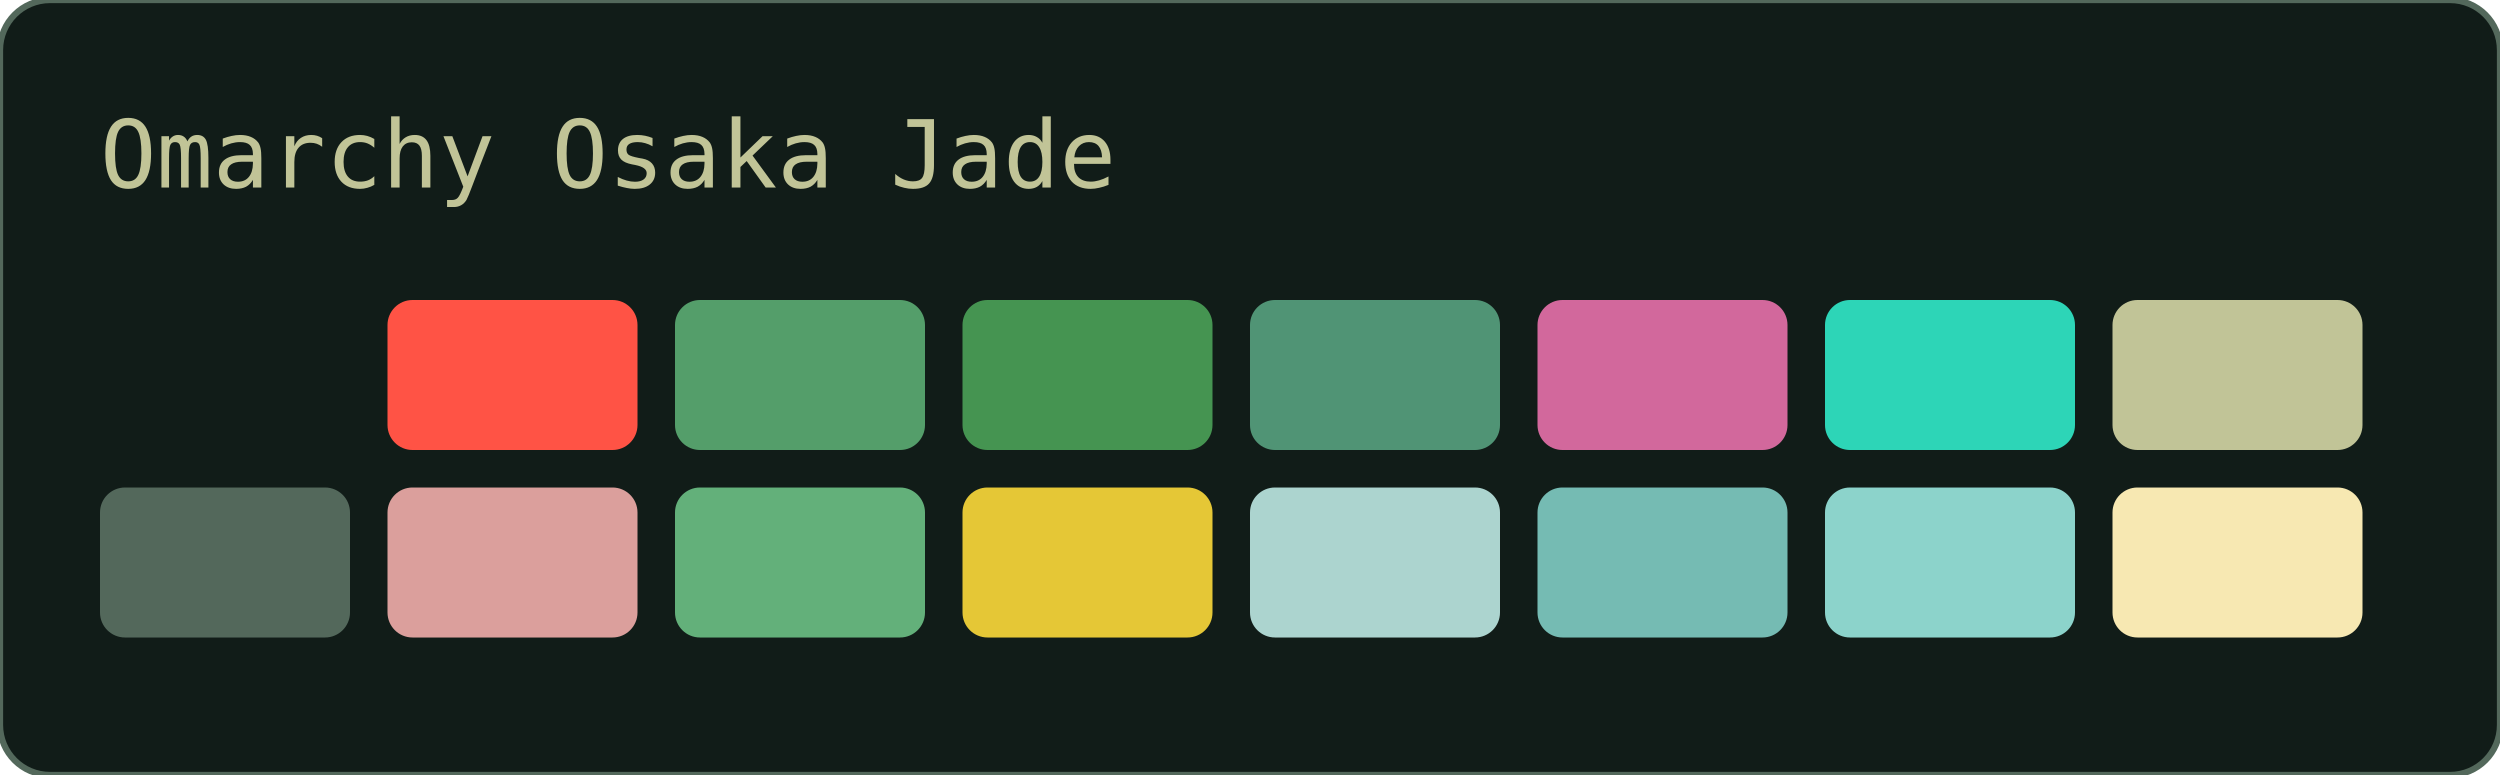
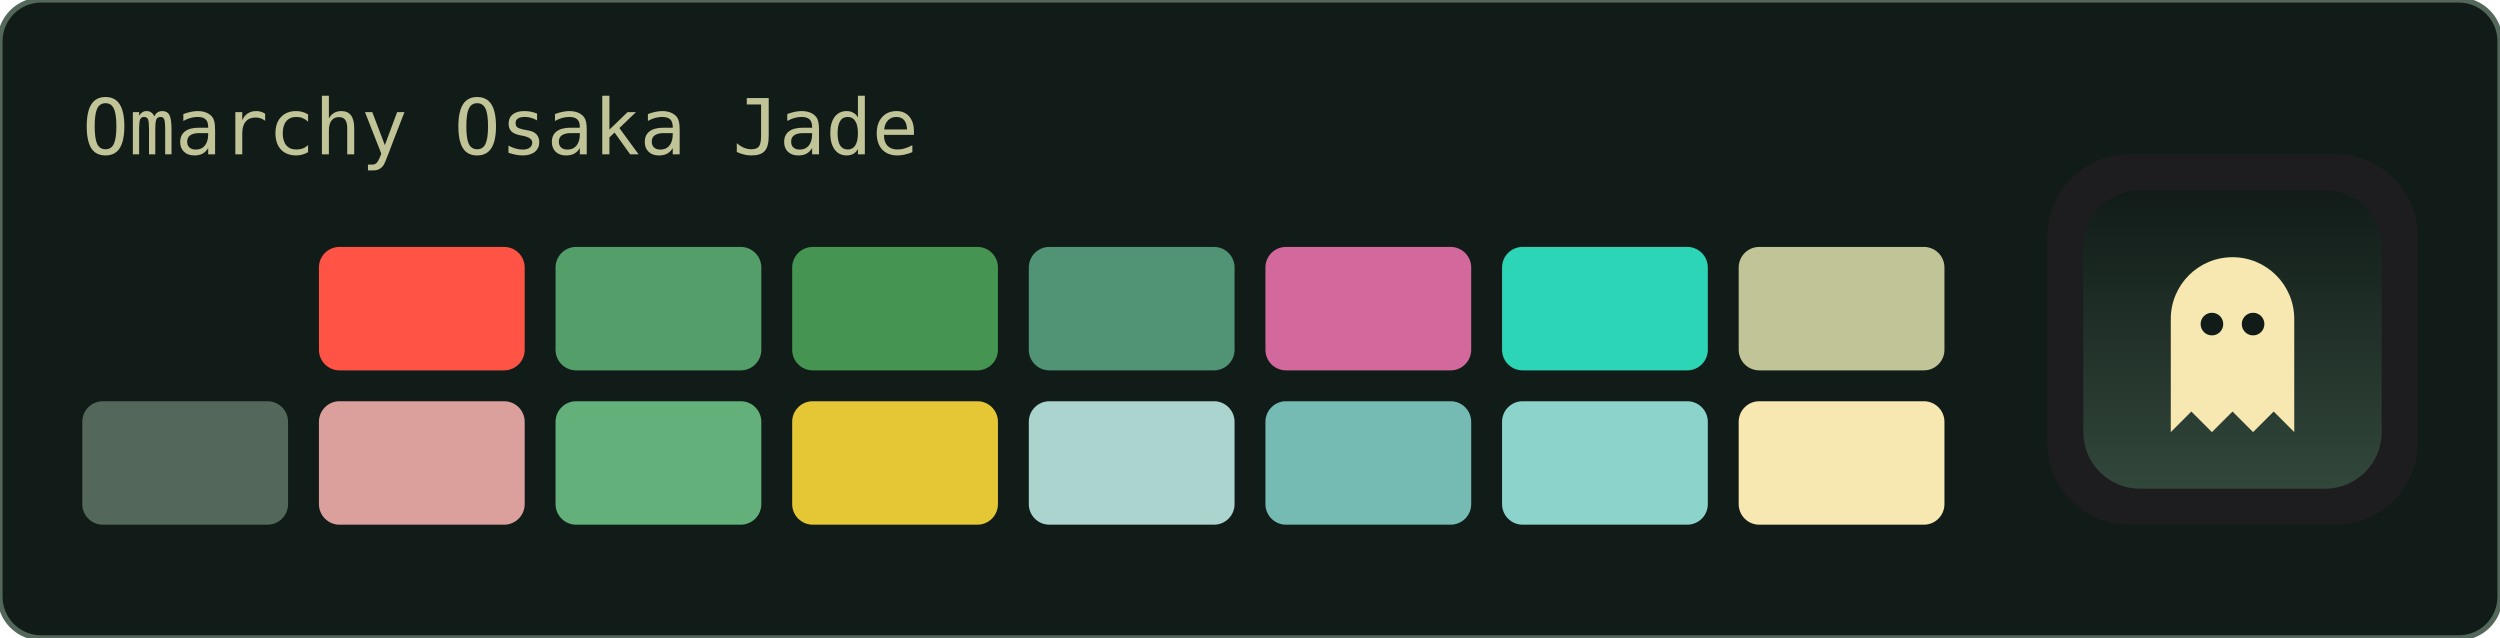
- <svg xmlns="http://www.w3.org/2000/svg" width="400" height="124" viewBox="0 0 400 124">
-   <rect width="400" height="124" rx="8" fill="#111c18" stroke="#53685B" />
+ <svg xmlns="http://www.w3.org/2000/svg" width="486" height="124" viewBox="0 0 486 124">
+   <rect width="486" height="124" rx="8" fill="#111c18" stroke="#53685B" />
  <text x="16" y="30" fill="#C1C497" font-family="ui-monospace,Menlo,monospace" font-size="15">Omarchy Osaka Jade</text>
  <rect x="16" y="48" width="40" height="24" rx="4" fill="#111c18" />
  <rect x="62" y="48" width="40" height="24" rx="4" fill="#FF5345" />
  <rect x="108" y="48" width="40" height="24" rx="4" fill="#549e6a" />
  <rect x="154" y="48" width="40" height="24" rx="4" fill="#459451" />
  <rect x="200" y="48" width="40" height="24" rx="4" fill="#509475" />
  <rect x="246" y="48" width="40" height="24" rx="4" fill="#D2689C" />
  <rect x="292" y="48" width="40" height="24" rx="4" fill="#2DD5B7" />
  <rect x="338" y="48" width="40" height="24" rx="4" fill="#C1C497" />
  <rect x="16" y="78" width="40" height="24" rx="4" fill="#53685B" />
  <rect x="62" y="78" width="40" height="24" rx="4" fill="#db9f9c" />
  <rect x="108" y="78" width="40" height="24" rx="4" fill="#63b07a" />
  <rect x="154" y="78" width="40" height="24" rx="4" fill="#E5C736" />
  <rect x="200" y="78" width="40" height="24" rx="4" fill="#ACD4CF" />
  <rect x="246" y="78" width="40" height="24" rx="4" fill="#75bbb3" />
  <rect x="292" y="78" width="40" height="24" rx="4" fill="#8CD3CB" />
  <rect x="338" y="78" width="40" height="24" rx="4" fill="#F7E8B2" />
+   <defs>
+     <linearGradient id="screen" x1="0" y1="0" x2="0" y2="1">
+       <stop offset="0" stop-color="#111c18" />
+       <stop offset="1" stop-color="#32473B" />
+     </linearGradient>
+   </defs>
+   <rect x="398" y="30" width="72" height="72" rx="16" fill="#1d1d1f" />
+   <rect x="405" y="37" width="58" height="58" rx="11" fill="url(#screen)" />
+   <path d="M422 84 V62 a12 12 0 0 1 24 0 V84 l-4-4 -4 4 -4-4 -4 4 -4-4 z" fill="#F7E8B2" />
+   <circle cx="430" cy="63" r="2.2" fill="#111c18" />
+   <circle cx="438" cy="63" r="2.2" fill="#111c18" />
</svg>
